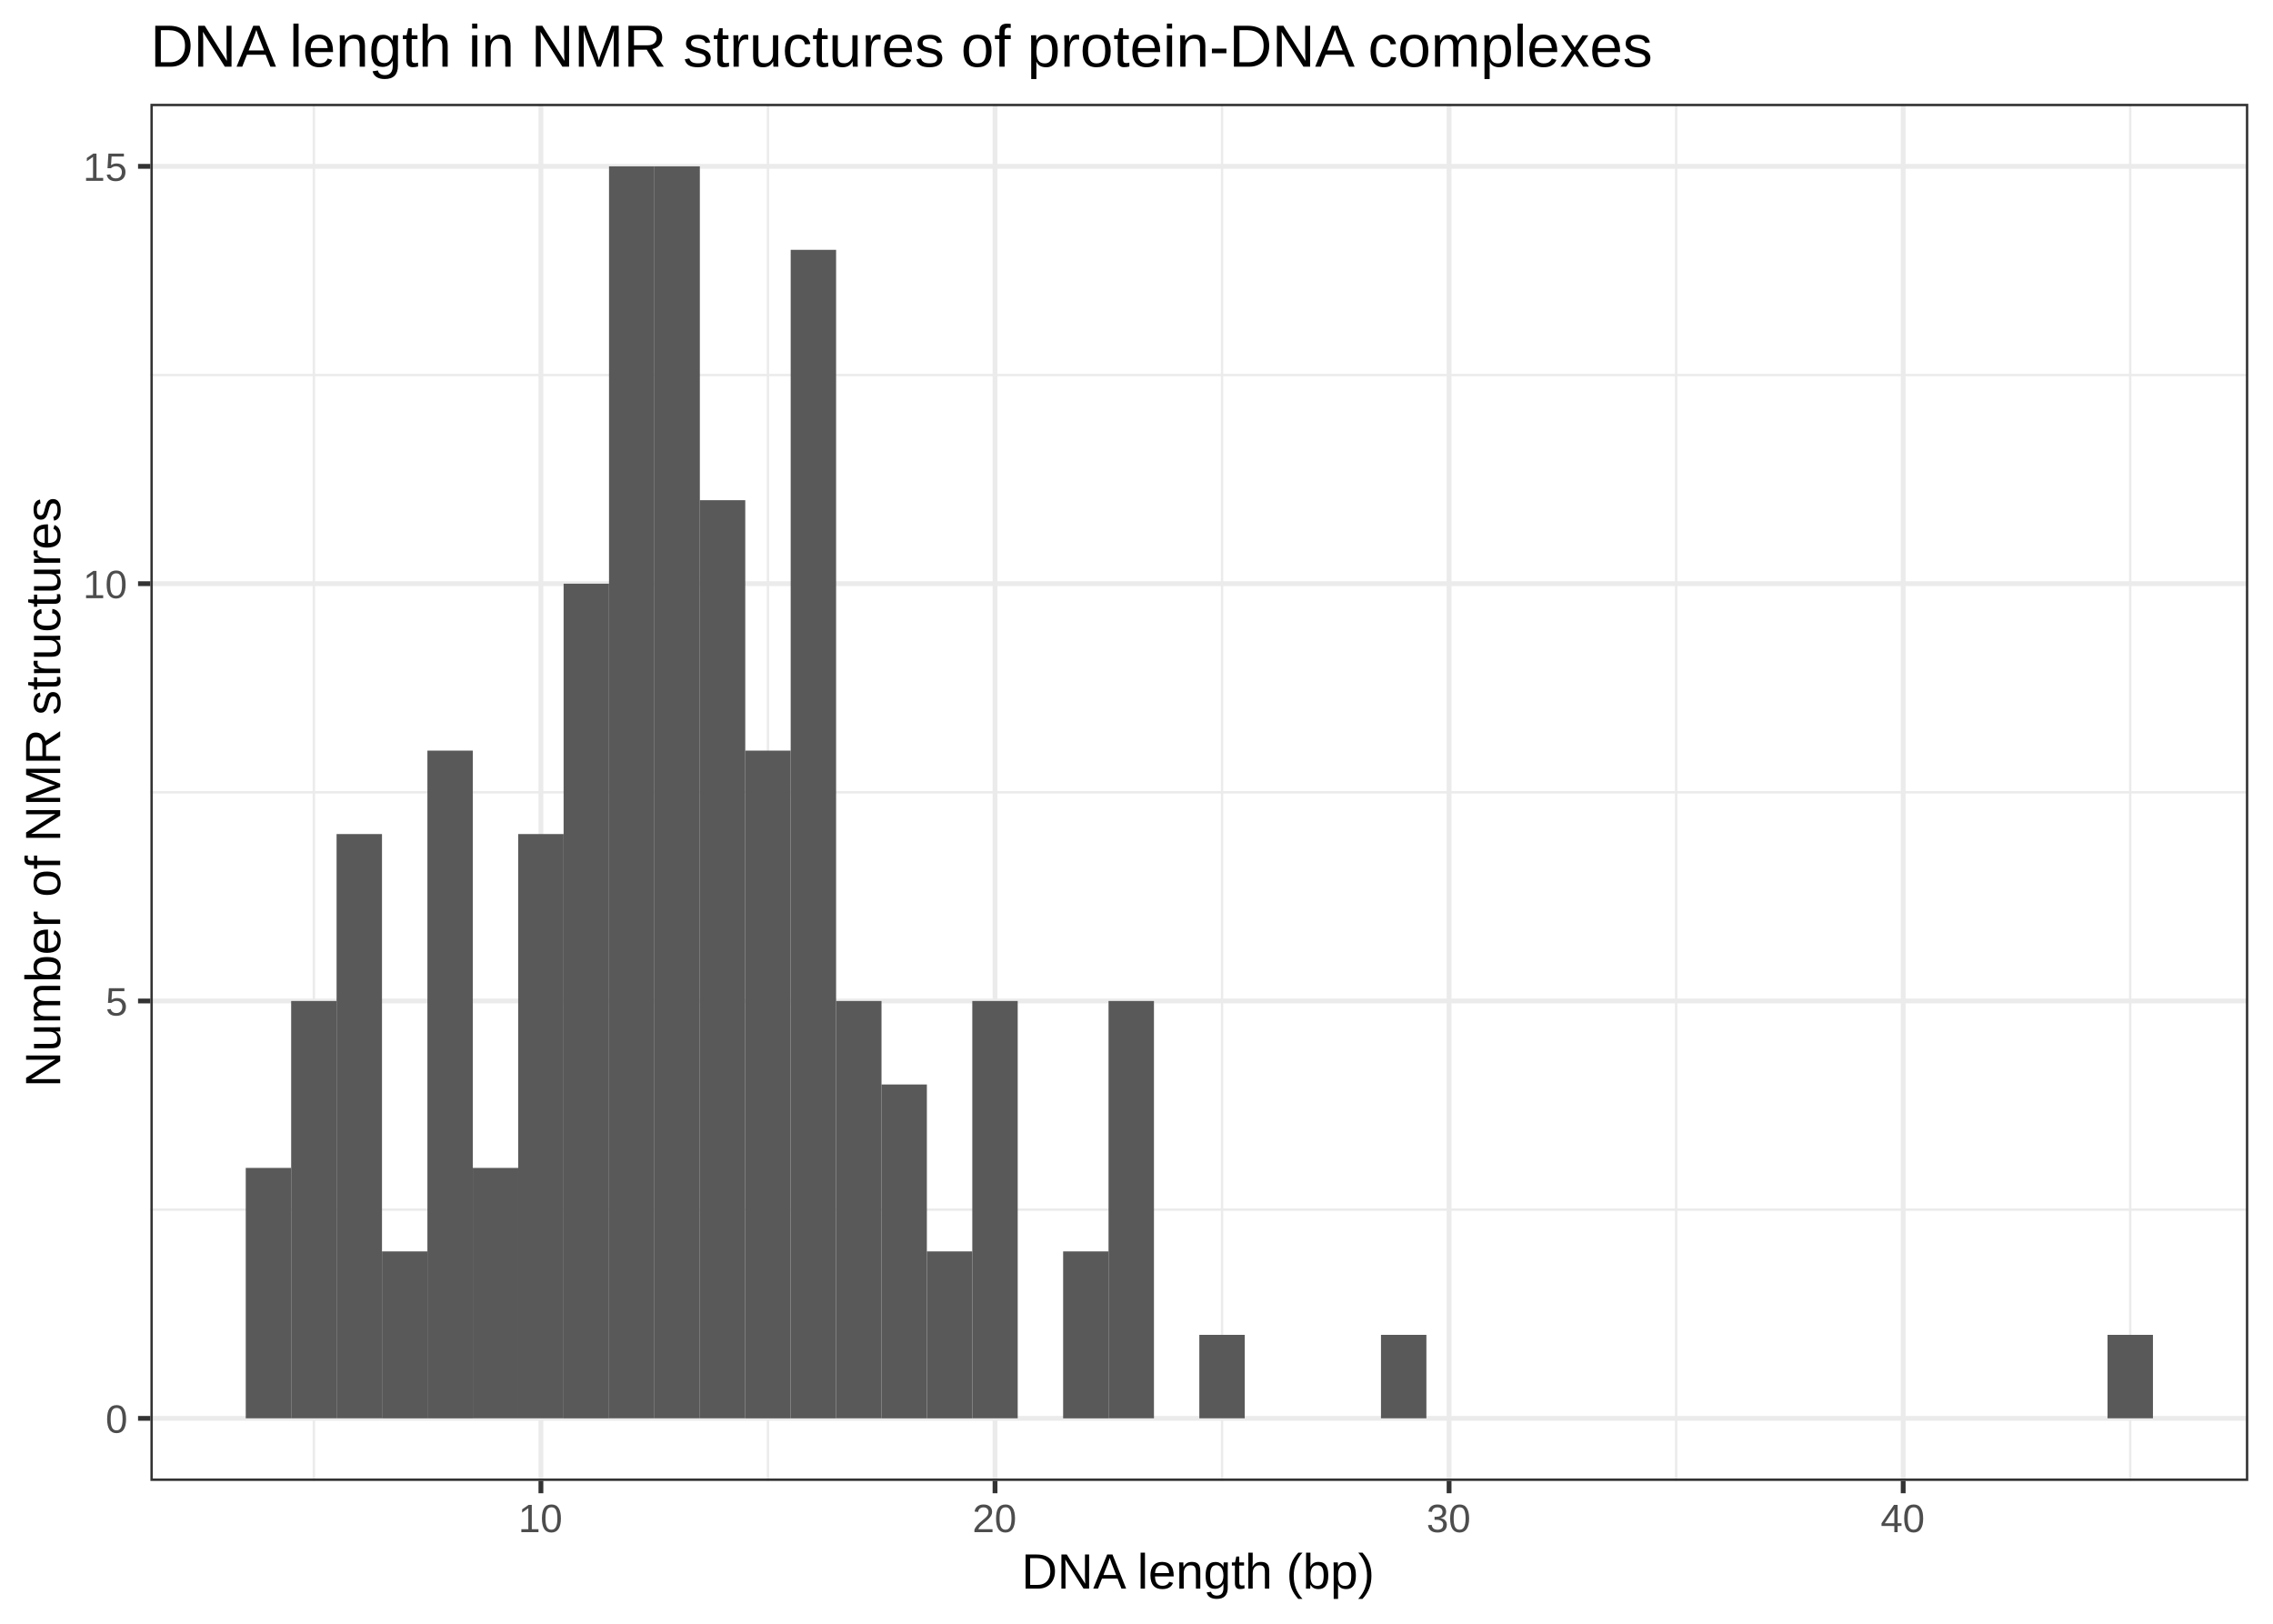
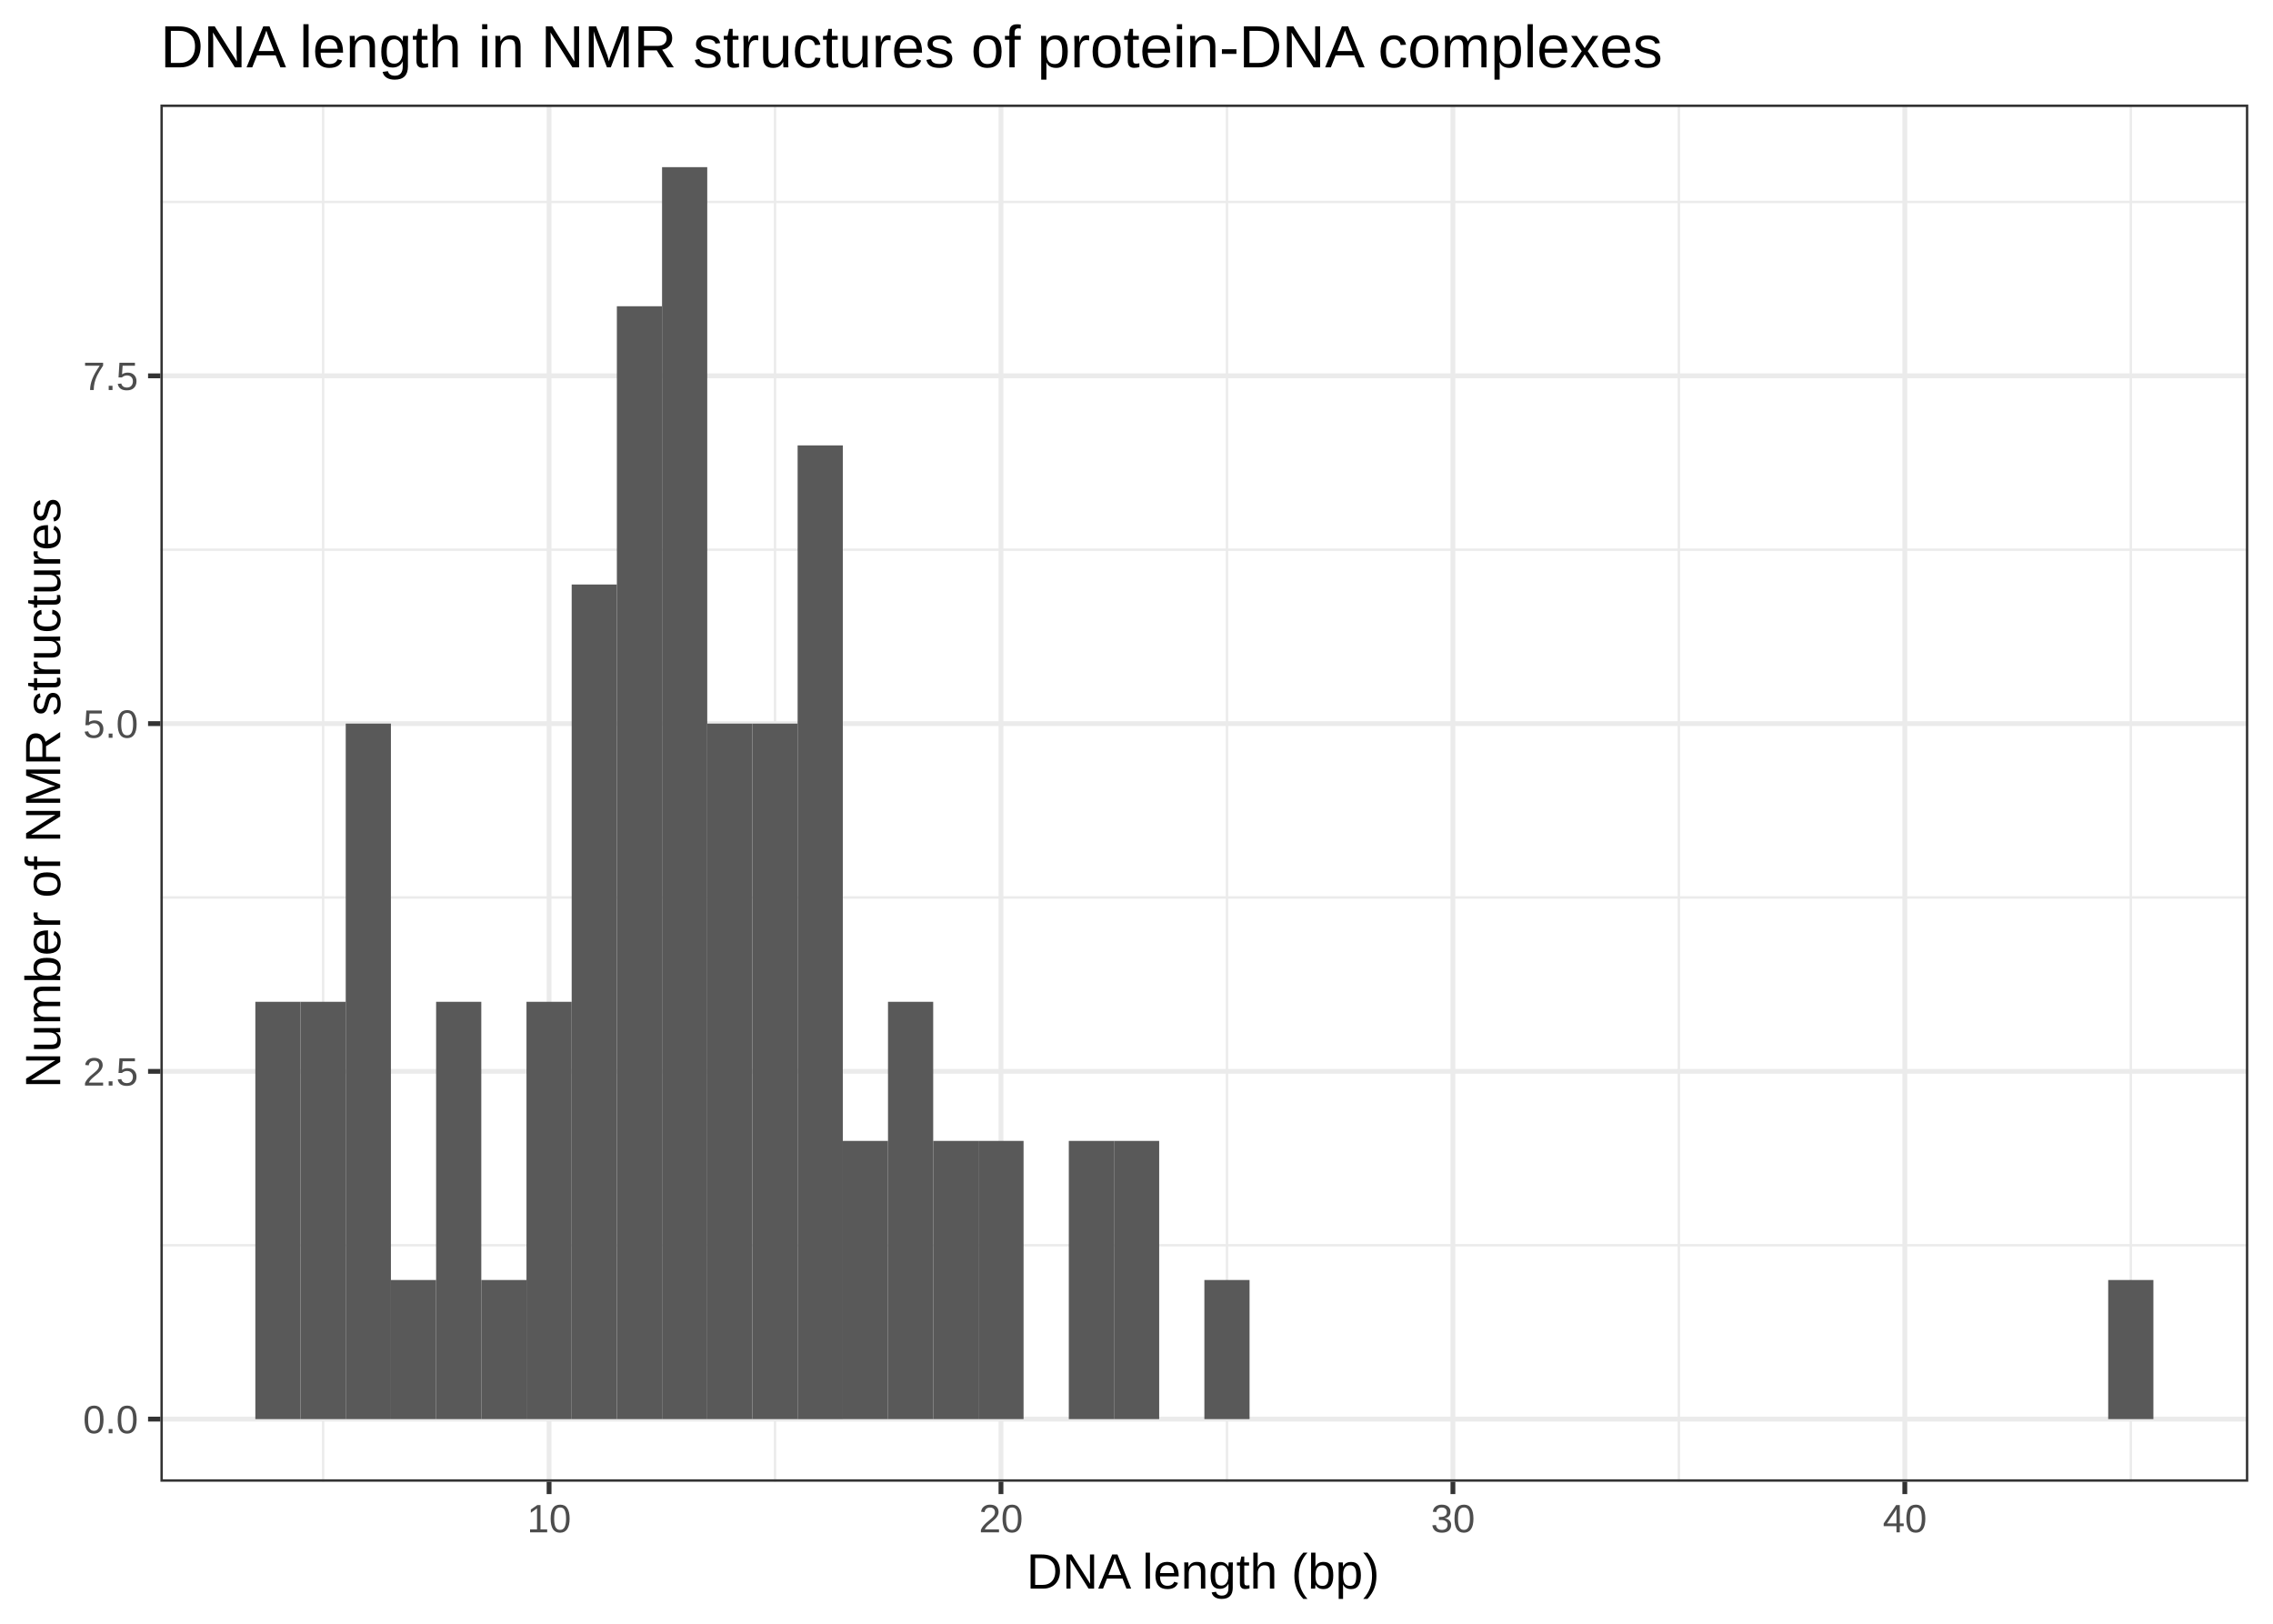
<svg xmlns="http://www.w3.org/2000/svg" viewBox="0 0 504.00 360.00">
  <defs>
    <style type="text/css">
    line, polyline, polygon, path, rect, circle {
      fill: none;
      stroke: #000000;
      stroke-linecap: round;
      stroke-linejoin: round;
      stroke-miterlimit: 10.00;
    }
  </style>
  </defs>
  <rect width="100%" height="100%" style="stroke: none; fill: #FFFFFF;" />
-   <rect x="0" y="0" width="504.00" height="360.00" style="stroke-width: 1.07; stroke: #FFFFFF; fill: #FFFFFF;" />
+   <rect x="0.00" y="0" width="504.00" height="360.00" style="stroke-width: 1.07; stroke: #FFFFFF; fill: #FFFFFF;" />
  <defs>
-     <clipPath id="cpMzMuMzV8NDk4LjUyfDMyOC4zM3wyMy4wMQ==">
-       <rect x="33.35" y="23.01" width="465.17" height="305.33" />
+     <clipPath id="cpMzUuNTd8NDk4LjUyfDMyOC41MXwyMy4xOQ==">
+       <rect x="35.57" y="23.19" width="462.95" height="305.32" />
    </clipPath>
  </defs>
-   <rect x="33.35" y="23.01" width="465.17" height="305.33" style="stroke-width: 1.07; stroke: none; fill: #FFFFFF;" clip-path="url(#cpMzMuMzV8NDk4LjUyfDMyOC4zM3wyMy4wMQ==)" />
-   <polyline points="33.35,268.19 498.52,268.19 " style="stroke-width: 0.53; stroke: #EBEBEB; stroke-linecap: butt;" clip-path="url(#cpMzMuMzV8NDk4LjUyfDMyOC4zM3wyMy4wMQ==)" />
-   <polyline points="33.35,175.67 498.52,175.67 " style="stroke-width: 0.53; stroke: #EBEBEB; stroke-linecap: butt;" clip-path="url(#cpMzMuMzV8NDk4LjUyfDMyOC4zM3wyMy4wMQ==)" />
-   <polyline points="33.35,83.15 498.52,83.15 " style="stroke-width: 0.53; stroke: #EBEBEB; stroke-linecap: butt;" clip-path="url(#cpMzMuMzV8NDk4LjUyfDMyOC4zM3wyMy4wMQ==)" />
-   <polyline points="69.60,328.33 69.60,23.01 " style="stroke-width: 0.53; stroke: #EBEBEB; stroke-linecap: butt;" clip-path="url(#cpMzMuMzV8NDk4LjUyfDMyOC4zM3wyMy4wMQ==)" />
-   <polyline points="170.28,328.33 170.28,23.01 " style="stroke-width: 0.53; stroke: #EBEBEB; stroke-linecap: butt;" clip-path="url(#cpMzMuMzV8NDk4LjUyfDMyOC4zM3wyMy4wMQ==)" />
-   <polyline points="270.97,328.33 270.97,23.01 " style="stroke-width: 0.53; stroke: #EBEBEB; stroke-linecap: butt;" clip-path="url(#cpMzMuMzV8NDk4LjUyfDMyOC4zM3wyMy4wMQ==)" />
-   <polyline points="371.66,328.33 371.66,23.01 " style="stroke-width: 0.53; stroke: #EBEBEB; stroke-linecap: butt;" clip-path="url(#cpMzMuMzV8NDk4LjUyfDMyOC4zM3wyMy4wMQ==)" />
-   <polyline points="472.34,328.33 472.34,23.01 " style="stroke-width: 0.53; stroke: #EBEBEB; stroke-linecap: butt;" clip-path="url(#cpMzMuMzV8NDk4LjUyfDMyOC4zM3wyMy4wMQ==)" />
-   <polyline points="33.35,314.46 498.52,314.46 " style="stroke-width: 1.07; stroke: #EBEBEB; stroke-linecap: butt;" clip-path="url(#cpMzMuMzV8NDk4LjUyfDMyOC4zM3wyMy4wMQ==)" />
-   <polyline points="33.35,221.93 498.52,221.93 " style="stroke-width: 1.07; stroke: #EBEBEB; stroke-linecap: butt;" clip-path="url(#cpMzMuMzV8NDk4LjUyfDMyOC4zM3wyMy4wMQ==)" />
-   <polyline points="33.35,129.41 498.52,129.41 " style="stroke-width: 1.07; stroke: #EBEBEB; stroke-linecap: butt;" clip-path="url(#cpMzMuMzV8NDk4LjUyfDMyOC4zM3wyMy4wMQ==)" />
-   <polyline points="33.35,36.88 498.52,36.88 " style="stroke-width: 1.07; stroke: #EBEBEB; stroke-linecap: butt;" clip-path="url(#cpMzMuMzV8NDk4LjUyfDMyOC4zM3wyMy4wMQ==)" />
-   <polyline points="119.94,328.33 119.94,23.01 " style="stroke-width: 1.07; stroke: #EBEBEB; stroke-linecap: butt;" clip-path="url(#cpMzMuMzV8NDk4LjUyfDMyOC4zM3wyMy4wMQ==)" />
-   <polyline points="220.63,328.33 220.63,23.01 " style="stroke-width: 1.07; stroke: #EBEBEB; stroke-linecap: butt;" clip-path="url(#cpMzMuMzV8NDk4LjUyfDMyOC4zM3wyMy4wMQ==)" />
-   <polyline points="321.31,328.33 321.31,23.01 " style="stroke-width: 1.07; stroke: #EBEBEB; stroke-linecap: butt;" clip-path="url(#cpMzMuMzV8NDk4LjUyfDMyOC4zM3wyMy4wMQ==)" />
-   <polyline points="422.00,328.33 422.00,23.01 " style="stroke-width: 1.07; stroke: #EBEBEB; stroke-linecap: butt;" clip-path="url(#cpMzMuMzV8NDk4LjUyfDMyOC4zM3wyMy4wMQ==)" />
-   <rect x="54.49" y="258.94" width="10.07" height="55.51" style="stroke-width: 1.07; stroke: none; stroke-linecap: square; stroke-linejoin: miter; fill: #595959;" clip-path="url(#cpMzMuMzV8NDk4LjUyfDMyOC4zM3wyMy4wMQ==)" />
-   <rect x="64.56" y="221.93" width="10.07" height="92.52" style="stroke-width: 1.07; stroke: none; stroke-linecap: square; stroke-linejoin: miter; fill: #595959;" clip-path="url(#cpMzMuMzV8NDk4LjUyfDMyOC4zM3wyMy4wMQ==)" />
-   <rect x="74.63" y="184.92" width="10.07" height="129.53" style="stroke-width: 1.07; stroke: none; stroke-linecap: square; stroke-linejoin: miter; fill: #595959;" clip-path="url(#cpMzMuMzV8NDk4LjUyfDMyOC4zM3wyMy4wMQ==)" />
-   <rect x="84.70" y="277.45" width="10.07" height="37.01" style="stroke-width: 1.07; stroke: none; stroke-linecap: square; stroke-linejoin: miter; fill: #595959;" clip-path="url(#cpMzMuMzV8NDk4LjUyfDMyOC4zM3wyMy4wMQ==)" />
-   <rect x="94.77" y="166.42" width="10.07" height="148.04" style="stroke-width: 1.07; stroke: none; stroke-linecap: square; stroke-linejoin: miter; fill: #595959;" clip-path="url(#cpMzMuMzV8NDk4LjUyfDMyOC4zM3wyMy4wMQ==)" />
-   <rect x="104.84" y="258.94" width="10.07" height="55.51" style="stroke-width: 1.07; stroke: none; stroke-linecap: square; stroke-linejoin: miter; fill: #595959;" clip-path="url(#cpMzMuMzV8NDk4LjUyfDMyOC4zM3wyMy4wMQ==)" />
-   <rect x="114.90" y="184.92" width="10.07" height="129.53" style="stroke-width: 1.07; stroke: none; stroke-linecap: square; stroke-linejoin: miter; fill: #595959;" clip-path="url(#cpMzMuMzV8NDk4LjUyfDMyOC4zM3wyMy4wMQ==)" />
-   <rect x="124.97" y="129.41" width="10.07" height="185.05" style="stroke-width: 1.07; stroke: none; stroke-linecap: square; stroke-linejoin: miter; fill: #595959;" clip-path="url(#cpMzMuMzV8NDk4LjUyfDMyOC4zM3wyMy4wMQ==)" />
-   <rect x="135.04" y="36.88" width="10.07" height="277.57" style="stroke-width: 1.07; stroke: none; stroke-linecap: square; stroke-linejoin: miter; fill: #595959;" clip-path="url(#cpMzMuMzV8NDk4LjUyfDMyOC4zM3wyMy4wMQ==)" />
-   <rect x="145.11" y="36.88" width="10.07" height="277.57" style="stroke-width: 1.07; stroke: none; stroke-linecap: square; stroke-linejoin: miter; fill: #595959;" clip-path="url(#cpMzMuMzV8NDk4LjUyfDMyOC4zM3wyMy4wMQ==)" />
-   <rect x="155.18" y="110.90" width="10.07" height="203.55" style="stroke-width: 1.07; stroke: none; stroke-linecap: square; stroke-linejoin: miter; fill: #595959;" clip-path="url(#cpMzMuMzV8NDk4LjUyfDMyOC4zM3wyMy4wMQ==)" />
-   <rect x="165.25" y="166.42" width="10.07" height="148.04" style="stroke-width: 1.07; stroke: none; stroke-linecap: square; stroke-linejoin: miter; fill: #595959;" clip-path="url(#cpMzMuMzV8NDk4LjUyfDMyOC4zM3wyMy4wMQ==)" />
-   <rect x="175.32" y="55.39" width="10.07" height="259.07" style="stroke-width: 1.07; stroke: none; stroke-linecap: square; stroke-linejoin: miter; fill: #595959;" clip-path="url(#cpMzMuMzV8NDk4LjUyfDMyOC4zM3wyMy4wMQ==)" />
-   <rect x="185.39" y="221.93" width="10.07" height="92.52" style="stroke-width: 1.07; stroke: none; stroke-linecap: square; stroke-linejoin: miter; fill: #595959;" clip-path="url(#cpMzMuMzV8NDk4LjUyfDMyOC4zM3wyMy4wMQ==)" />
-   <rect x="195.45" y="240.44" width="10.07" height="74.02" style="stroke-width: 1.07; stroke: none; stroke-linecap: square; stroke-linejoin: miter; fill: #595959;" clip-path="url(#cpMzMuMzV8NDk4LjUyfDMyOC4zM3wyMy4wMQ==)" />
-   <rect x="205.52" y="277.45" width="10.07" height="37.01" style="stroke-width: 1.07; stroke: none; stroke-linecap: square; stroke-linejoin: miter; fill: #595959;" clip-path="url(#cpMzMuMzV8NDk4LjUyfDMyOC4zM3wyMy4wMQ==)" />
-   <rect x="215.59" y="221.93" width="10.07" height="92.52" style="stroke-width: 1.07; stroke: none; stroke-linecap: square; stroke-linejoin: miter; fill: #595959;" clip-path="url(#cpMzMuMzV8NDk4LjUyfDMyOC4zM3wyMy4wMQ==)" />
-   <rect x="225.66" y="314.46" width="10.07" height="0.00" style="stroke-width: 1.07; stroke: none; stroke-linecap: square; stroke-linejoin: miter; fill: #595959;" clip-path="url(#cpMzMuMzV8NDk4LjUyfDMyOC4zM3wyMy4wMQ==)" />
-   <rect x="235.73" y="277.45" width="10.07" height="37.01" style="stroke-width: 1.07; stroke: none; stroke-linecap: square; stroke-linejoin: miter; fill: #595959;" clip-path="url(#cpMzMuMzV8NDk4LjUyfDMyOC4zM3wyMy4wMQ==)" />
-   <rect x="245.80" y="221.93" width="10.07" height="92.52" style="stroke-width: 1.07; stroke: none; stroke-linecap: square; stroke-linejoin: miter; fill: #595959;" clip-path="url(#cpMzMuMzV8NDk4LjUyfDMyOC4zM3wyMy4wMQ==)" />
-   <rect x="255.87" y="314.46" width="10.07" height="0.00" style="stroke-width: 1.07; stroke: none; stroke-linecap: square; stroke-linejoin: miter; fill: #595959;" clip-path="url(#cpMzMuMzV8NDk4LjUyfDMyOC4zM3wyMy4wMQ==)" />
-   <rect x="265.93" y="295.95" width="10.07" height="18.50" style="stroke-width: 1.07; stroke: none; stroke-linecap: square; stroke-linejoin: miter; fill: #595959;" clip-path="url(#cpMzMuMzV8NDk4LjUyfDMyOC4zM3wyMy4wMQ==)" />
-   <rect x="276.00" y="314.46" width="10.07" height="0.00" style="stroke-width: 1.07; stroke: none; stroke-linecap: square; stroke-linejoin: miter; fill: #595959;" clip-path="url(#cpMzMuMzV8NDk4LjUyfDMyOC4zM3wyMy4wMQ==)" />
-   <rect x="286.07" y="314.46" width="10.07" height="0.00" style="stroke-width: 1.07; stroke: none; stroke-linecap: square; stroke-linejoin: miter; fill: #595959;" clip-path="url(#cpMzMuMzV8NDk4LjUyfDMyOC4zM3wyMy4wMQ==)" />
-   <rect x="296.14" y="314.46" width="10.07" height="0.00" style="stroke-width: 1.07; stroke: none; stroke-linecap: square; stroke-linejoin: miter; fill: #595959;" clip-path="url(#cpMzMuMzV8NDk4LjUyfDMyOC4zM3wyMy4wMQ==)" />
-   <rect x="306.21" y="295.95" width="10.07" height="18.50" style="stroke-width: 1.07; stroke: none; stroke-linecap: square; stroke-linejoin: miter; fill: #595959;" clip-path="url(#cpMzMuMzV8NDk4LjUyfDMyOC4zM3wyMy4wMQ==)" />
-   <rect x="316.28" y="314.46" width="10.07" height="0.00" style="stroke-width: 1.07; stroke: none; stroke-linecap: square; stroke-linejoin: miter; fill: #595959;" clip-path="url(#cpMzMuMzV8NDk4LjUyfDMyOC4zM3wyMy4wMQ==)" />
-   <rect x="326.35" y="314.46" width="10.07" height="0.00" style="stroke-width: 1.07; stroke: none; stroke-linecap: square; stroke-linejoin: miter; fill: #595959;" clip-path="url(#cpMzMuMzV8NDk4LjUyfDMyOC4zM3wyMy4wMQ==)" />
-   <rect x="336.42" y="314.46" width="10.07" height="0.00" style="stroke-width: 1.07; stroke: none; stroke-linecap: square; stroke-linejoin: miter; fill: #595959;" clip-path="url(#cpMzMuMzV8NDk4LjUyfDMyOC4zM3wyMy4wMQ==)" />
-   <rect x="346.48" y="314.46" width="10.07" height="0.00" style="stroke-width: 1.07; stroke: none; stroke-linecap: square; stroke-linejoin: miter; fill: #595959;" clip-path="url(#cpMzMuMzV8NDk4LjUyfDMyOC4zM3wyMy4wMQ==)" />
-   <rect x="356.55" y="314.46" width="10.07" height="0.00" style="stroke-width: 1.07; stroke: none; stroke-linecap: square; stroke-linejoin: miter; fill: #595959;" clip-path="url(#cpMzMuMzV8NDk4LjUyfDMyOC4zM3wyMy4wMQ==)" />
-   <rect x="366.62" y="314.46" width="10.07" height="0.00" style="stroke-width: 1.07; stroke: none; stroke-linecap: square; stroke-linejoin: miter; fill: #595959;" clip-path="url(#cpMzMuMzV8NDk4LjUyfDMyOC4zM3wyMy4wMQ==)" />
-   <rect x="376.69" y="314.46" width="10.07" height="0.00" style="stroke-width: 1.07; stroke: none; stroke-linecap: square; stroke-linejoin: miter; fill: #595959;" clip-path="url(#cpMzMuMzV8NDk4LjUyfDMyOC4zM3wyMy4wMQ==)" />
-   <rect x="386.76" y="314.46" width="10.07" height="0.00" style="stroke-width: 1.07; stroke: none; stroke-linecap: square; stroke-linejoin: miter; fill: #595959;" clip-path="url(#cpMzMuMzV8NDk4LjUyfDMyOC4zM3wyMy4wMQ==)" />
-   <rect x="396.83" y="314.46" width="10.07" height="0.00" style="stroke-width: 1.07; stroke: none; stroke-linecap: square; stroke-linejoin: miter; fill: #595959;" clip-path="url(#cpMzMuMzV8NDk4LjUyfDMyOC4zM3wyMy4wMQ==)" />
-   <rect x="406.90" y="314.46" width="10.07" height="0.00" style="stroke-width: 1.07; stroke: none; stroke-linecap: square; stroke-linejoin: miter; fill: #595959;" clip-path="url(#cpMzMuMzV8NDk4LjUyfDMyOC4zM3wyMy4wMQ==)" />
-   <rect x="416.96" y="314.46" width="10.07" height="0.00" style="stroke-width: 1.07; stroke: none; stroke-linecap: square; stroke-linejoin: miter; fill: #595959;" clip-path="url(#cpMzMuMzV8NDk4LjUyfDMyOC4zM3wyMy4wMQ==)" />
-   <rect x="427.03" y="314.46" width="10.07" height="0.00" style="stroke-width: 1.07; stroke: none; stroke-linecap: square; stroke-linejoin: miter; fill: #595959;" clip-path="url(#cpMzMuMzV8NDk4LjUyfDMyOC4zM3wyMy4wMQ==)" />
-   <rect x="437.10" y="314.46" width="10.07" height="0.00" style="stroke-width: 1.07; stroke: none; stroke-linecap: square; stroke-linejoin: miter; fill: #595959;" clip-path="url(#cpMzMuMzV8NDk4LjUyfDMyOC4zM3wyMy4wMQ==)" />
-   <rect x="447.17" y="314.46" width="10.07" height="0.00" style="stroke-width: 1.07; stroke: none; stroke-linecap: square; stroke-linejoin: miter; fill: #595959;" clip-path="url(#cpMzMuMzV8NDk4LjUyfDMyOC4zM3wyMy4wMQ==)" />
-   <rect x="457.24" y="314.46" width="10.07" height="0.00" style="stroke-width: 1.07; stroke: none; stroke-linecap: square; stroke-linejoin: miter; fill: #595959;" clip-path="url(#cpMzMuMzV8NDk4LjUyfDMyOC4zM3wyMy4wMQ==)" />
-   <rect x="467.31" y="295.95" width="10.07" height="18.50" style="stroke-width: 1.07; stroke: none; stroke-linecap: square; stroke-linejoin: miter; fill: #595959;" clip-path="url(#cpMzMuMzV8NDk4LjUyfDMyOC4zM3wyMy4wMQ==)" />
-   <rect x="33.35" y="23.01" width="465.17" height="305.33" style="stroke-width: 1.07; stroke: #333333;" clip-path="url(#cpMzMuMzV8NDk4LjUyfDMyOC4zM3wyMy4wMQ==)" />
+   <rect x="35.57" y="23.19" width="462.95" height="305.32" style="stroke-width: 1.07; stroke: none; fill: #FFFFFF;" clip-path="url(#cpMzUuNTd8NDk4LjUyfDMyOC41MXwyMy4xOQ==)" />
+   <polyline points="35.57,276.08 498.52,276.08 " style="stroke-width: 0.53; stroke: #EBEBEB; stroke-linecap: butt;" clip-path="url(#cpMzUuNTd8NDk4LjUyfDMyOC41MXwyMy4xOQ==)" />
+   <polyline points="35.57,198.98 498.52,198.98 " style="stroke-width: 0.53; stroke: #EBEBEB; stroke-linecap: butt;" clip-path="url(#cpMzUuNTd8NDk4LjUyfDMyOC41MXwyMy4xOQ==)" />
+   <polyline points="35.57,121.88 498.52,121.88 " style="stroke-width: 0.53; stroke: #EBEBEB; stroke-linecap: butt;" clip-path="url(#cpMzUuNTd8NDk4LjUyfDMyOC41MXwyMy4xOQ==)" />
+   <polyline points="35.57,44.77 498.52,44.77 " style="stroke-width: 0.53; stroke: #EBEBEB; stroke-linecap: butt;" clip-path="url(#cpMzUuNTd8NDk4LjUyfDMyOC41MXwyMy4xOQ==)" />
+   <polyline points="71.65,328.51 71.65,23.19 " style="stroke-width: 0.53; stroke: #EBEBEB; stroke-linecap: butt;" clip-path="url(#cpMzUuNTd8NDk4LjUyfDMyOC41MXwyMy4xOQ==)" />
+   <polyline points="171.85,328.51 171.85,23.19 " style="stroke-width: 0.53; stroke: #EBEBEB; stroke-linecap: butt;" clip-path="url(#cpMzUuNTd8NDk4LjUyfDMyOC41MXwyMy4xOQ==)" />
+   <polyline points="272.06,328.51 272.06,23.19 " style="stroke-width: 0.53; stroke: #EBEBEB; stroke-linecap: butt;" clip-path="url(#cpMzUuNTd8NDk4LjUyfDMyOC41MXwyMy4xOQ==)" />
+   <polyline points="372.26,328.51 372.26,23.19 " style="stroke-width: 0.53; stroke: #EBEBEB; stroke-linecap: butt;" clip-path="url(#cpMzUuNTd8NDk4LjUyfDMyOC41MXwyMy4xOQ==)" />
+   <polyline points="472.47,328.51 472.47,23.19 " style="stroke-width: 0.53; stroke: #EBEBEB; stroke-linecap: butt;" clip-path="url(#cpMzUuNTd8NDk4LjUyfDMyOC41MXwyMy4xOQ==)" />
+   <polyline points="35.57,314.63 498.52,314.63 " style="stroke-width: 1.07; stroke: #EBEBEB; stroke-linecap: butt;" clip-path="url(#cpMzUuNTd8NDk4LjUyfDMyOC41MXwyMy4xOQ==)" />
+   <polyline points="35.57,237.53 498.52,237.53 " style="stroke-width: 1.07; stroke: #EBEBEB; stroke-linecap: butt;" clip-path="url(#cpMzUuNTd8NDk4LjUyfDMyOC41MXwyMy4xOQ==)" />
+   <polyline points="35.57,160.43 498.52,160.43 " style="stroke-width: 1.07; stroke: #EBEBEB; stroke-linecap: butt;" clip-path="url(#cpMzUuNTd8NDk4LjUyfDMyOC41MXwyMy4xOQ==)" />
+   <polyline points="35.57,83.33 498.52,83.33 " style="stroke-width: 1.07; stroke: #EBEBEB; stroke-linecap: butt;" clip-path="url(#cpMzUuNTd8NDk4LjUyfDMyOC41MXwyMy4xOQ==)" />
+   <polyline points="121.75,328.51 121.75,23.19 " style="stroke-width: 1.07; stroke: #EBEBEB; stroke-linecap: butt;" clip-path="url(#cpMzUuNTd8NDk4LjUyfDMyOC41MXwyMy4xOQ==)" />
+   <polyline points="221.95,328.51 221.95,23.19 " style="stroke-width: 1.07; stroke: #EBEBEB; stroke-linecap: butt;" clip-path="url(#cpMzUuNTd8NDk4LjUyfDMyOC41MXwyMy4xOQ==)" />
+   <polyline points="322.16,328.51 322.16,23.19 " style="stroke-width: 1.07; stroke: #EBEBEB; stroke-linecap: butt;" clip-path="url(#cpMzUuNTd8NDk4LjUyfDMyOC41MXwyMy4xOQ==)" />
+   <polyline points="422.36,328.51 422.36,23.19 " style="stroke-width: 1.07; stroke: #EBEBEB; stroke-linecap: butt;" clip-path="url(#cpMzUuNTd8NDk4LjUyfDMyOC41MXwyMy4xOQ==)" />
+   <rect x="56.62" y="222.11" width="10.02" height="92.52" style="stroke-width: 1.07; stroke: none; stroke-linecap: square; stroke-linejoin: miter; fill: #595959;" clip-path="url(#cpMzUuNTd8NDk4LjUyfDMyOC41MXwyMy4xOQ==)" />
+   <rect x="66.64" y="222.11" width="10.02" height="92.52" style="stroke-width: 1.07; stroke: none; stroke-linecap: square; stroke-linejoin: miter; fill: #595959;" clip-path="url(#cpMzUuNTd8NDk4LjUyfDMyOC41MXwyMy4xOQ==)" />
+   <rect x="76.66" y="160.43" width="10.02" height="154.20" style="stroke-width: 1.07; stroke: none; stroke-linecap: square; stroke-linejoin: miter; fill: #595959;" clip-path="url(#cpMzUuNTd8NDk4LjUyfDMyOC41MXwyMy4xOQ==)" />
+   <rect x="86.68" y="283.79" width="10.02" height="30.84" style="stroke-width: 1.07; stroke: none; stroke-linecap: square; stroke-linejoin: miter; fill: #595959;" clip-path="url(#cpMzUuNTd8NDk4LjUyfDMyOC41MXwyMy4xOQ==)" />
+   <rect x="96.70" y="222.11" width="10.02" height="92.52" style="stroke-width: 1.07; stroke: none; stroke-linecap: square; stroke-linejoin: miter; fill: #595959;" clip-path="url(#cpMzUuNTd8NDk4LjUyfDMyOC41MXwyMy4xOQ==)" />
+   <rect x="106.72" y="283.79" width="10.02" height="30.84" style="stroke-width: 1.07; stroke: none; stroke-linecap: square; stroke-linejoin: miter; fill: #595959;" clip-path="url(#cpMzUuNTd8NDk4LjUyfDMyOC41MXwyMy4xOQ==)" />
+   <rect x="116.74" y="222.11" width="10.02" height="92.52" style="stroke-width: 1.07; stroke: none; stroke-linecap: square; stroke-linejoin: miter; fill: #595959;" clip-path="url(#cpMzUuNTd8NDk4LjUyfDMyOC41MXwyMy4xOQ==)" />
+   <rect x="126.76" y="129.59" width="10.02" height="185.04" style="stroke-width: 1.07; stroke: none; stroke-linecap: square; stroke-linejoin: miter; fill: #595959;" clip-path="url(#cpMzUuNTd8NDk4LjUyfDMyOC41MXwyMy4xOQ==)" />
+   <rect x="136.78" y="67.90" width="10.02" height="246.73" style="stroke-width: 1.07; stroke: none; stroke-linecap: square; stroke-linejoin: miter; fill: #595959;" clip-path="url(#cpMzUuNTd8NDk4LjUyfDMyOC41MXwyMy4xOQ==)" />
+   <rect x="146.80" y="37.06" width="10.02" height="277.57" style="stroke-width: 1.07; stroke: none; stroke-linecap: square; stroke-linejoin: miter; fill: #595959;" clip-path="url(#cpMzUuNTd8NDk4LjUyfDMyOC41MXwyMy4xOQ==)" />
+   <rect x="156.82" y="160.43" width="10.02" height="154.20" style="stroke-width: 1.07; stroke: none; stroke-linecap: square; stroke-linejoin: miter; fill: #595959;" clip-path="url(#cpMzUuNTd8NDk4LjUyfDMyOC41MXwyMy4xOQ==)" />
+   <rect x="166.84" y="160.43" width="10.02" height="154.20" style="stroke-width: 1.07; stroke: none; stroke-linecap: square; stroke-linejoin: miter; fill: #595959;" clip-path="url(#cpMzUuNTd8NDk4LjUyfDMyOC41MXwyMy4xOQ==)" />
+   <rect x="176.86" y="98.75" width="10.02" height="215.89" style="stroke-width: 1.07; stroke: none; stroke-linecap: square; stroke-linejoin: miter; fill: #595959;" clip-path="url(#cpMzUuNTd8NDk4LjUyfDMyOC41MXwyMy4xOQ==)" />
+   <rect x="186.88" y="252.95" width="10.02" height="61.68" style="stroke-width: 1.07; stroke: none; stroke-linecap: square; stroke-linejoin: miter; fill: #595959;" clip-path="url(#cpMzUuNTd8NDk4LjUyfDMyOC41MXwyMy4xOQ==)" />
+   <rect x="196.90" y="222.11" width="10.02" height="92.52" style="stroke-width: 1.07; stroke: none; stroke-linecap: square; stroke-linejoin: miter; fill: #595959;" clip-path="url(#cpMzUuNTd8NDk4LjUyfDMyOC41MXwyMy4xOQ==)" />
+   <rect x="206.92" y="252.95" width="10.02" height="61.68" style="stroke-width: 1.07; stroke: none; stroke-linecap: square; stroke-linejoin: miter; fill: #595959;" clip-path="url(#cpMzUuNTd8NDk4LjUyfDMyOC41MXwyMy4xOQ==)" />
+   <rect x="216.94" y="252.95" width="10.02" height="61.68" style="stroke-width: 1.07; stroke: none; stroke-linecap: square; stroke-linejoin: miter; fill: #595959;" clip-path="url(#cpMzUuNTd8NDk4LjUyfDMyOC41MXwyMy4xOQ==)" />
+   <rect x="226.96" y="314.63" width="10.02" height="0.00" style="stroke-width: 1.07; stroke: none; stroke-linecap: square; stroke-linejoin: miter; fill: #595959;" clip-path="url(#cpMzUuNTd8NDk4LjUyfDMyOC41MXwyMy4xOQ==)" />
+   <rect x="236.99" y="252.95" width="10.02" height="61.68" style="stroke-width: 1.07; stroke: none; stroke-linecap: square; stroke-linejoin: miter; fill: #595959;" clip-path="url(#cpMzUuNTd8NDk4LjUyfDMyOC41MXwyMy4xOQ==)" />
+   <rect x="247.01" y="252.95" width="10.02" height="61.68" style="stroke-width: 1.07; stroke: none; stroke-linecap: square; stroke-linejoin: miter; fill: #595959;" clip-path="url(#cpMzUuNTd8NDk4LjUyfDMyOC41MXwyMy4xOQ==)" />
+   <rect x="257.03" y="314.63" width="10.02" height="0.00" style="stroke-width: 1.07; stroke: none; stroke-linecap: square; stroke-linejoin: miter; fill: #595959;" clip-path="url(#cpMzUuNTd8NDk4LjUyfDMyOC41MXwyMy4xOQ==)" />
+   <rect x="267.05" y="283.79" width="10.02" height="30.84" style="stroke-width: 1.07; stroke: none; stroke-linecap: square; stroke-linejoin: miter; fill: #595959;" clip-path="url(#cpMzUuNTd8NDk4LjUyfDMyOC41MXwyMy4xOQ==)" />
+   <rect x="277.07" y="314.63" width="10.02" height="0.00" style="stroke-width: 1.07; stroke: none; stroke-linecap: square; stroke-linejoin: miter; fill: #595959;" clip-path="url(#cpMzUuNTd8NDk4LjUyfDMyOC41MXwyMy4xOQ==)" />
+   <rect x="287.09" y="314.63" width="10.02" height="0.00" style="stroke-width: 1.07; stroke: none; stroke-linecap: square; stroke-linejoin: miter; fill: #595959;" clip-path="url(#cpMzUuNTd8NDk4LjUyfDMyOC41MXwyMy4xOQ==)" />
+   <rect x="297.11" y="314.63" width="10.02" height="0.00" style="stroke-width: 1.07; stroke: none; stroke-linecap: square; stroke-linejoin: miter; fill: #595959;" clip-path="url(#cpMzUuNTd8NDk4LjUyfDMyOC41MXwyMy4xOQ==)" />
+   <rect x="307.13" y="314.63" width="10.02" height="0.00" style="stroke-width: 1.07; stroke: none; stroke-linecap: square; stroke-linejoin: miter; fill: #595959;" clip-path="url(#cpMzUuNTd8NDk4LjUyfDMyOC41MXwyMy4xOQ==)" />
+   <rect x="317.15" y="314.63" width="10.02" height="0.00" style="stroke-width: 1.07; stroke: none; stroke-linecap: square; stroke-linejoin: miter; fill: #595959;" clip-path="url(#cpMzUuNTd8NDk4LjUyfDMyOC41MXwyMy4xOQ==)" />
+   <rect x="327.17" y="314.63" width="10.02" height="0.00" style="stroke-width: 1.07; stroke: none; stroke-linecap: square; stroke-linejoin: miter; fill: #595959;" clip-path="url(#cpMzUuNTd8NDk4LjUyfDMyOC41MXwyMy4xOQ==)" />
+   <rect x="337.19" y="314.63" width="10.02" height="0.00" style="stroke-width: 1.07; stroke: none; stroke-linecap: square; stroke-linejoin: miter; fill: #595959;" clip-path="url(#cpMzUuNTd8NDk4LjUyfDMyOC41MXwyMy4xOQ==)" />
+   <rect x="347.21" y="314.63" width="10.02" height="0.00" style="stroke-width: 1.07; stroke: none; stroke-linecap: square; stroke-linejoin: miter; fill: #595959;" clip-path="url(#cpMzUuNTd8NDk4LjUyfDMyOC41MXwyMy4xOQ==)" />
+   <rect x="357.23" y="314.63" width="10.02" height="0.00" style="stroke-width: 1.07; stroke: none; stroke-linecap: square; stroke-linejoin: miter; fill: #595959;" clip-path="url(#cpMzUuNTd8NDk4LjUyfDMyOC41MXwyMy4xOQ==)" />
+   <rect x="367.25" y="314.63" width="10.02" height="0.00" style="stroke-width: 1.07; stroke: none; stroke-linecap: square; stroke-linejoin: miter; fill: #595959;" clip-path="url(#cpMzUuNTd8NDk4LjUyfDMyOC41MXwyMy4xOQ==)" />
+   <rect x="377.27" y="314.63" width="10.02" height="0.00" style="stroke-width: 1.07; stroke: none; stroke-linecap: square; stroke-linejoin: miter; fill: #595959;" clip-path="url(#cpMzUuNTd8NDk4LjUyfDMyOC41MXwyMy4xOQ==)" />
+   <rect x="387.29" y="314.63" width="10.02" height="0.00" style="stroke-width: 1.07; stroke: none; stroke-linecap: square; stroke-linejoin: miter; fill: #595959;" clip-path="url(#cpMzUuNTd8NDk4LjUyfDMyOC41MXwyMy4xOQ==)" />
+   <rect x="397.31" y="314.63" width="10.02" height="0.00" style="stroke-width: 1.07; stroke: none; stroke-linecap: square; stroke-linejoin: miter; fill: #595959;" clip-path="url(#cpMzUuNTd8NDk4LjUyfDMyOC41MXwyMy4xOQ==)" />
+   <rect x="407.33" y="314.63" width="10.02" height="0.00" style="stroke-width: 1.07; stroke: none; stroke-linecap: square; stroke-linejoin: miter; fill: #595959;" clip-path="url(#cpMzUuNTd8NDk4LjUyfDMyOC41MXwyMy4xOQ==)" />
+   <rect x="417.35" y="314.63" width="10.02" height="0.00" style="stroke-width: 1.07; stroke: none; stroke-linecap: square; stroke-linejoin: miter; fill: #595959;" clip-path="url(#cpMzUuNTd8NDk4LjUyfDMyOC41MXwyMy4xOQ==)" />
+   <rect x="427.37" y="314.63" width="10.02" height="0.00" style="stroke-width: 1.07; stroke: none; stroke-linecap: square; stroke-linejoin: miter; fill: #595959;" clip-path="url(#cpMzUuNTd8NDk4LjUyfDMyOC41MXwyMy4xOQ==)" />
+   <rect x="437.40" y="314.63" width="10.02" height="0.00" style="stroke-width: 1.07; stroke: none; stroke-linecap: square; stroke-linejoin: miter; fill: #595959;" clip-path="url(#cpMzUuNTd8NDk4LjUyfDMyOC41MXwyMy4xOQ==)" />
+   <rect x="447.42" y="314.63" width="10.02" height="0.00" style="stroke-width: 1.07; stroke: none; stroke-linecap: square; stroke-linejoin: miter; fill: #595959;" clip-path="url(#cpMzUuNTd8NDk4LjUyfDMyOC41MXwyMy4xOQ==)" />
+   <rect x="457.44" y="314.63" width="10.02" height="0.00" style="stroke-width: 1.07; stroke: none; stroke-linecap: square; stroke-linejoin: miter; fill: #595959;" clip-path="url(#cpMzUuNTd8NDk4LjUyfDMyOC41MXwyMy4xOQ==)" />
+   <rect x="467.46" y="283.79" width="10.02" height="30.84" style="stroke-width: 1.07; stroke: none; stroke-linecap: square; stroke-linejoin: miter; fill: #595959;" clip-path="url(#cpMzUuNTd8NDk4LjUyfDMyOC41MXwyMy4xOQ==)" />
+   <rect x="35.57" y="23.19" width="462.95" height="305.32" style="stroke-width: 1.07; stroke: #333333;" clip-path="url(#cpMzUuNTd8NDk4LjUyfDMyOC41MXwyMy4xOQ==)" />
  <defs>
    <clipPath id="cpMC4wMHw1MDQuMDB8MzYwLjAwfDAuMDA=">
      <rect x="0.00" y="0.00" width="504.00" height="360.00" />
    </clipPath>
  </defs>
  <g clip-path="url(#cpMC4wMHw1MDQuMDB8MzYwLjAwfDAuMDA=)">
-     <text x="23.41" y="317.67" style="font-size: 8.80px; fill: #4D4D4D; font-family: Arial;" textLength="5.01px" lengthAdjust="spacingAndGlyphs">0</text>
+     <text x="18.41" y="317.78" style="font-size: 8.80px; fill: #4D4D4D; font-family: Arial;" textLength="12.23px" lengthAdjust="spacingAndGlyphs">0.0</text>
  </g>
  <g clip-path="url(#cpMC4wMHw1MDQuMDB8MzYwLjAwfDAuMDA=)">
-     <text x="23.41" y="225.15" style="font-size: 8.80px; fill: #4D4D4D; font-family: Arial;" textLength="5.01px" lengthAdjust="spacingAndGlyphs">5</text>
+     <text x="18.41" y="240.68" style="font-size: 8.80px; fill: #4D4D4D; font-family: Arial;" textLength="12.23px" lengthAdjust="spacingAndGlyphs">2.5</text>
  </g>
  <g clip-path="url(#cpMC4wMHw1MDQuMDB8MzYwLjAwfDAuMDA=)">
-     <text x="18.41" y="132.63" style="font-size: 8.80px; fill: #4D4D4D; font-family: Arial;" textLength="10.01px" lengthAdjust="spacingAndGlyphs">10</text>
+     <text x="18.41" y="163.58" style="font-size: 8.80px; fill: #4D4D4D; font-family: Arial;" textLength="12.23px" lengthAdjust="spacingAndGlyphs">5.0</text>
  </g>
  <g clip-path="url(#cpMC4wMHw1MDQuMDB8MzYwLjAwfDAuMDA=)">
-     <text x="18.41" y="40.10" style="font-size: 8.80px; fill: #4D4D4D; font-family: Arial;" textLength="10.01px" lengthAdjust="spacingAndGlyphs">15</text>
+     <text x="18.41" y="86.47" style="font-size: 8.80px; fill: #4D4D4D; font-family: Arial;" textLength="12.23px" lengthAdjust="spacingAndGlyphs">7.5</text>
  </g>
-   <polyline points="30.61,314.46 33.35,314.46 " style="stroke-width: 1.07; stroke: #333333; stroke-linecap: butt;" clip-path="url(#cpMC4wMHw1MDQuMDB8MzYwLjAwfDAuMDA=)" />
-   <polyline points="30.61,221.93 33.35,221.93 " style="stroke-width: 1.07; stroke: #333333; stroke-linecap: butt;" clip-path="url(#cpMC4wMHw1MDQuMDB8MzYwLjAwfDAuMDA=)" />
-   <polyline points="30.61,129.41 33.35,129.41 " style="stroke-width: 1.07; stroke: #333333; stroke-linecap: butt;" clip-path="url(#cpMC4wMHw1MDQuMDB8MzYwLjAwfDAuMDA=)" />
-   <polyline points="30.61,36.88 33.35,36.88 " style="stroke-width: 1.07; stroke: #333333; stroke-linecap: butt;" clip-path="url(#cpMC4wMHw1MDQuMDB8MzYwLjAwfDAuMDA=)" />
-   <polyline points="119.94,331.07 119.94,328.33 " style="stroke-width: 1.07; stroke: #333333; stroke-linecap: butt;" clip-path="url(#cpMC4wMHw1MDQuMDB8MzYwLjAwfDAuMDA=)" />
-   <polyline points="220.63,331.07 220.63,328.33 " style="stroke-width: 1.07; stroke: #333333; stroke-linecap: butt;" clip-path="url(#cpMC4wMHw1MDQuMDB8MzYwLjAwfDAuMDA=)" />
-   <polyline points="321.31,331.07 321.31,328.33 " style="stroke-width: 1.07; stroke: #333333; stroke-linecap: butt;" clip-path="url(#cpMC4wMHw1MDQuMDB8MzYwLjAwfDAuMDA=)" />
-   <polyline points="422.00,331.07 422.00,328.33 " style="stroke-width: 1.07; stroke: #333333; stroke-linecap: butt;" clip-path="url(#cpMC4wMHw1MDQuMDB8MzYwLjAwfDAuMDA=)" />
+   <polyline points="32.83,314.63 35.57,314.63 " style="stroke-width: 1.07; stroke: #333333; stroke-linecap: butt;" clip-path="url(#cpMC4wMHw1MDQuMDB8MzYwLjAwfDAuMDA=)" />
+   <polyline points="32.83,237.53 35.57,237.53 " style="stroke-width: 1.07; stroke: #333333; stroke-linecap: butt;" clip-path="url(#cpMC4wMHw1MDQuMDB8MzYwLjAwfDAuMDA=)" />
+   <polyline points="32.83,160.43 35.57,160.43 " style="stroke-width: 1.07; stroke: #333333; stroke-linecap: butt;" clip-path="url(#cpMC4wMHw1MDQuMDB8MzYwLjAwfDAuMDA=)" />
+   <polyline points="32.83,83.33 35.57,83.33 " style="stroke-width: 1.07; stroke: #333333; stroke-linecap: butt;" clip-path="url(#cpMC4wMHw1MDQuMDB8MzYwLjAwfDAuMDA=)" />
+   <polyline points="121.75,331.25 121.75,328.51 " style="stroke-width: 1.07; stroke: #333333; stroke-linecap: butt;" clip-path="url(#cpMC4wMHw1MDQuMDB8MzYwLjAwfDAuMDA=)" />
+   <polyline points="221.95,331.25 221.95,328.51 " style="stroke-width: 1.07; stroke: #333333; stroke-linecap: butt;" clip-path="url(#cpMC4wMHw1MDQuMDB8MzYwLjAwfDAuMDA=)" />
+   <polyline points="322.16,331.25 322.16,328.51 " style="stroke-width: 1.07; stroke: #333333; stroke-linecap: butt;" clip-path="url(#cpMC4wMHw1MDQuMDB8MzYwLjAwfDAuMDA=)" />
+   <polyline points="422.36,331.25 422.36,328.51 " style="stroke-width: 1.07; stroke: #333333; stroke-linecap: butt;" clip-path="url(#cpMC4wMHw1MDQuMDB8MzYwLjAwfDAuMDA=)" />
  <g clip-path="url(#cpMC4wMHw1MDQuMDB8MzYwLjAwfDAuMDA=)">
-     <text x="114.93" y="339.70" style="font-size: 8.80px; fill: #4D4D4D; font-family: Arial;" textLength="10.01px" lengthAdjust="spacingAndGlyphs">10</text>
+     <text x="116.86" y="339.74" style="font-size: 8.80px; fill: #4D4D4D; font-family: Arial;" textLength="9.79px" lengthAdjust="spacingAndGlyphs">10</text>
  </g>
  <g clip-path="url(#cpMC4wMHw1MDQuMDB8MzYwLjAwfDAuMDA=)">
-     <text x="215.62" y="339.70" style="font-size: 8.80px; fill: #4D4D4D; font-family: Arial;" textLength="10.01px" lengthAdjust="spacingAndGlyphs">20</text>
+     <text x="217.06" y="339.74" style="font-size: 8.80px; fill: #4D4D4D; font-family: Arial;" textLength="9.79px" lengthAdjust="spacingAndGlyphs">20</text>
  </g>
  <g clip-path="url(#cpMC4wMHw1MDQuMDB8MzYwLjAwfDAuMDA=)">
-     <text x="316.31" y="339.70" style="font-size: 8.80px; fill: #4D4D4D; font-family: Arial;" textLength="10.01px" lengthAdjust="spacingAndGlyphs">30</text>
+     <text x="317.27" y="339.74" style="font-size: 8.80px; fill: #4D4D4D; font-family: Arial;" textLength="9.79px" lengthAdjust="spacingAndGlyphs">30</text>
  </g>
  <g clip-path="url(#cpMC4wMHw1MDQuMDB8MzYwLjAwfDAuMDA=)">
-     <text x="416.99" y="339.70" style="font-size: 8.80px; fill: #4D4D4D; font-family: Arial;" textLength="10.01px" lengthAdjust="spacingAndGlyphs">40</text>
+     <text x="417.47" y="339.74" style="font-size: 8.80px; fill: #4D4D4D; font-family: Arial;" textLength="9.79px" lengthAdjust="spacingAndGlyphs">40</text>
  </g>
  <g clip-path="url(#cpMC4wMHw1MDQuMDB8MzYwLjAwfDAuMDA=)">
-     <text x="226.50" y="352.21" style="font-size: 11.00px; font-family: Arial;" textLength="78.87px" lengthAdjust="spacingAndGlyphs">DNA length (bp)</text>
+     <text x="227.61" y="352.21" style="font-size: 11.00px; font-family: Arial;" textLength="78.87px" lengthAdjust="spacingAndGlyphs">DNA length (bp)</text>
  </g>
  <g clip-path="url(#cpMC4wMHw1MDQuMDB8MzYwLjAwfDAuMDA=)">
-     <text transform="translate(13.35,241.07) rotate(-90)" style="font-size: 11.00px; font-family: Arial;" textLength="130.81px" lengthAdjust="spacingAndGlyphs">Number of NMR structures</text>
+     <text transform="translate(13.35,241.25) rotate(-90)" style="font-size: 11.00px; font-family: Arial;" textLength="130.81px" lengthAdjust="spacingAndGlyphs">Number of NMR structures</text>
  </g>
  <g clip-path="url(#cpMC4wMHw1MDQuMDB8MzYwLjAwfDAuMDA=)">
-     <text x="33.35" y="14.79" style="font-size: 13.20px; font-family: Arial;" textLength="329.45px" lengthAdjust="spacingAndGlyphs">DNA length in NMR structures of protein-DNA complexes</text>
+     <text x="35.57" y="14.93" style="font-size: 13.20px; font-family: Arial;" textLength="334.52px" lengthAdjust="spacingAndGlyphs">DNA length in NMR structures of protein-DNA complexes</text>
  </g>
</svg>
